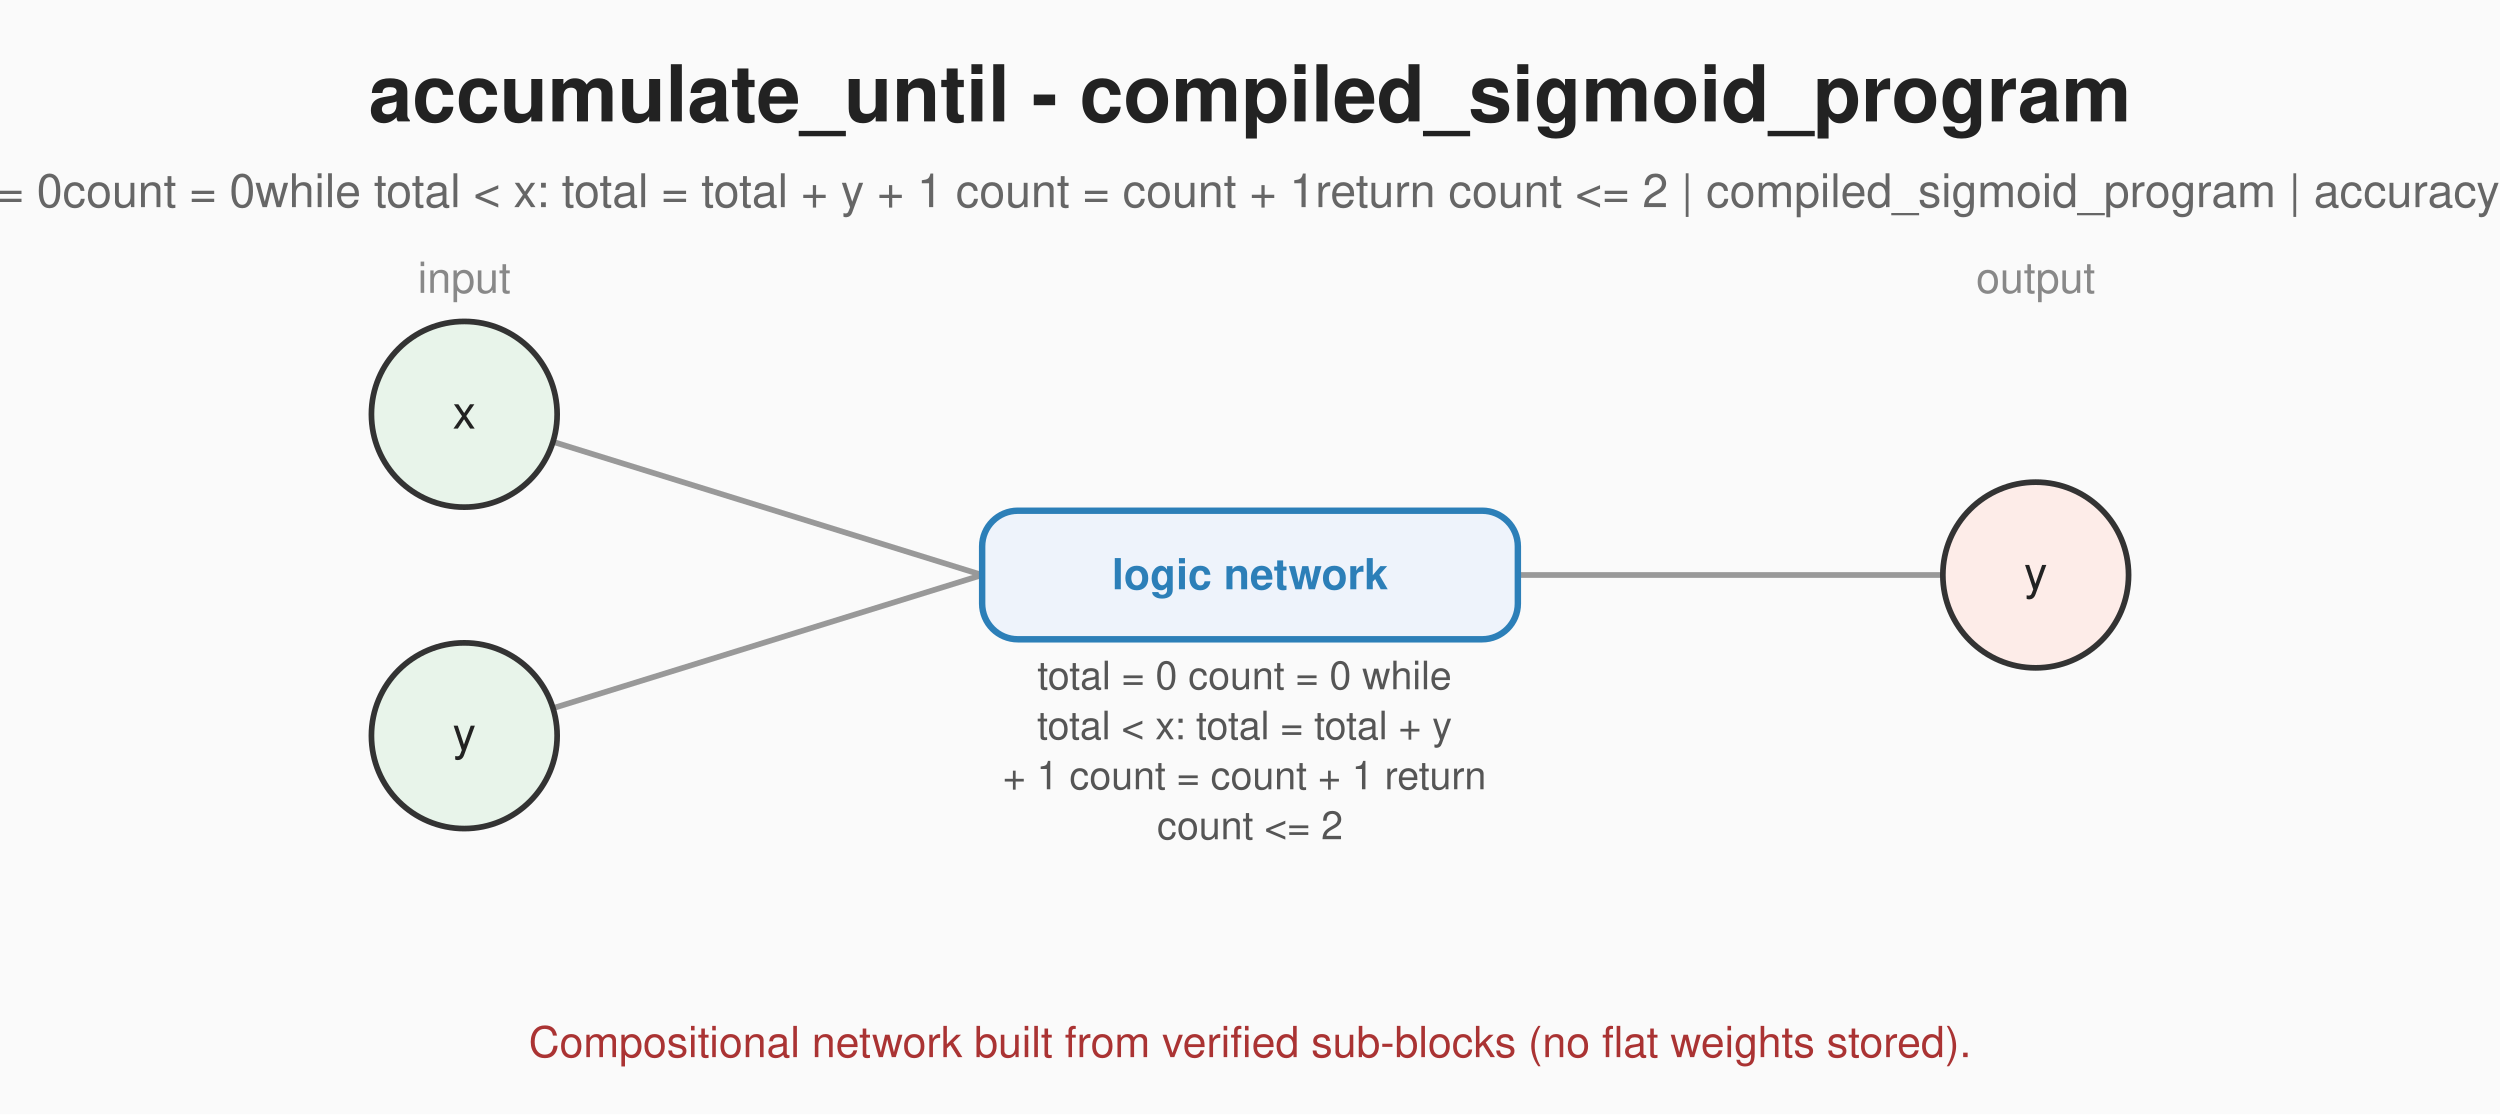
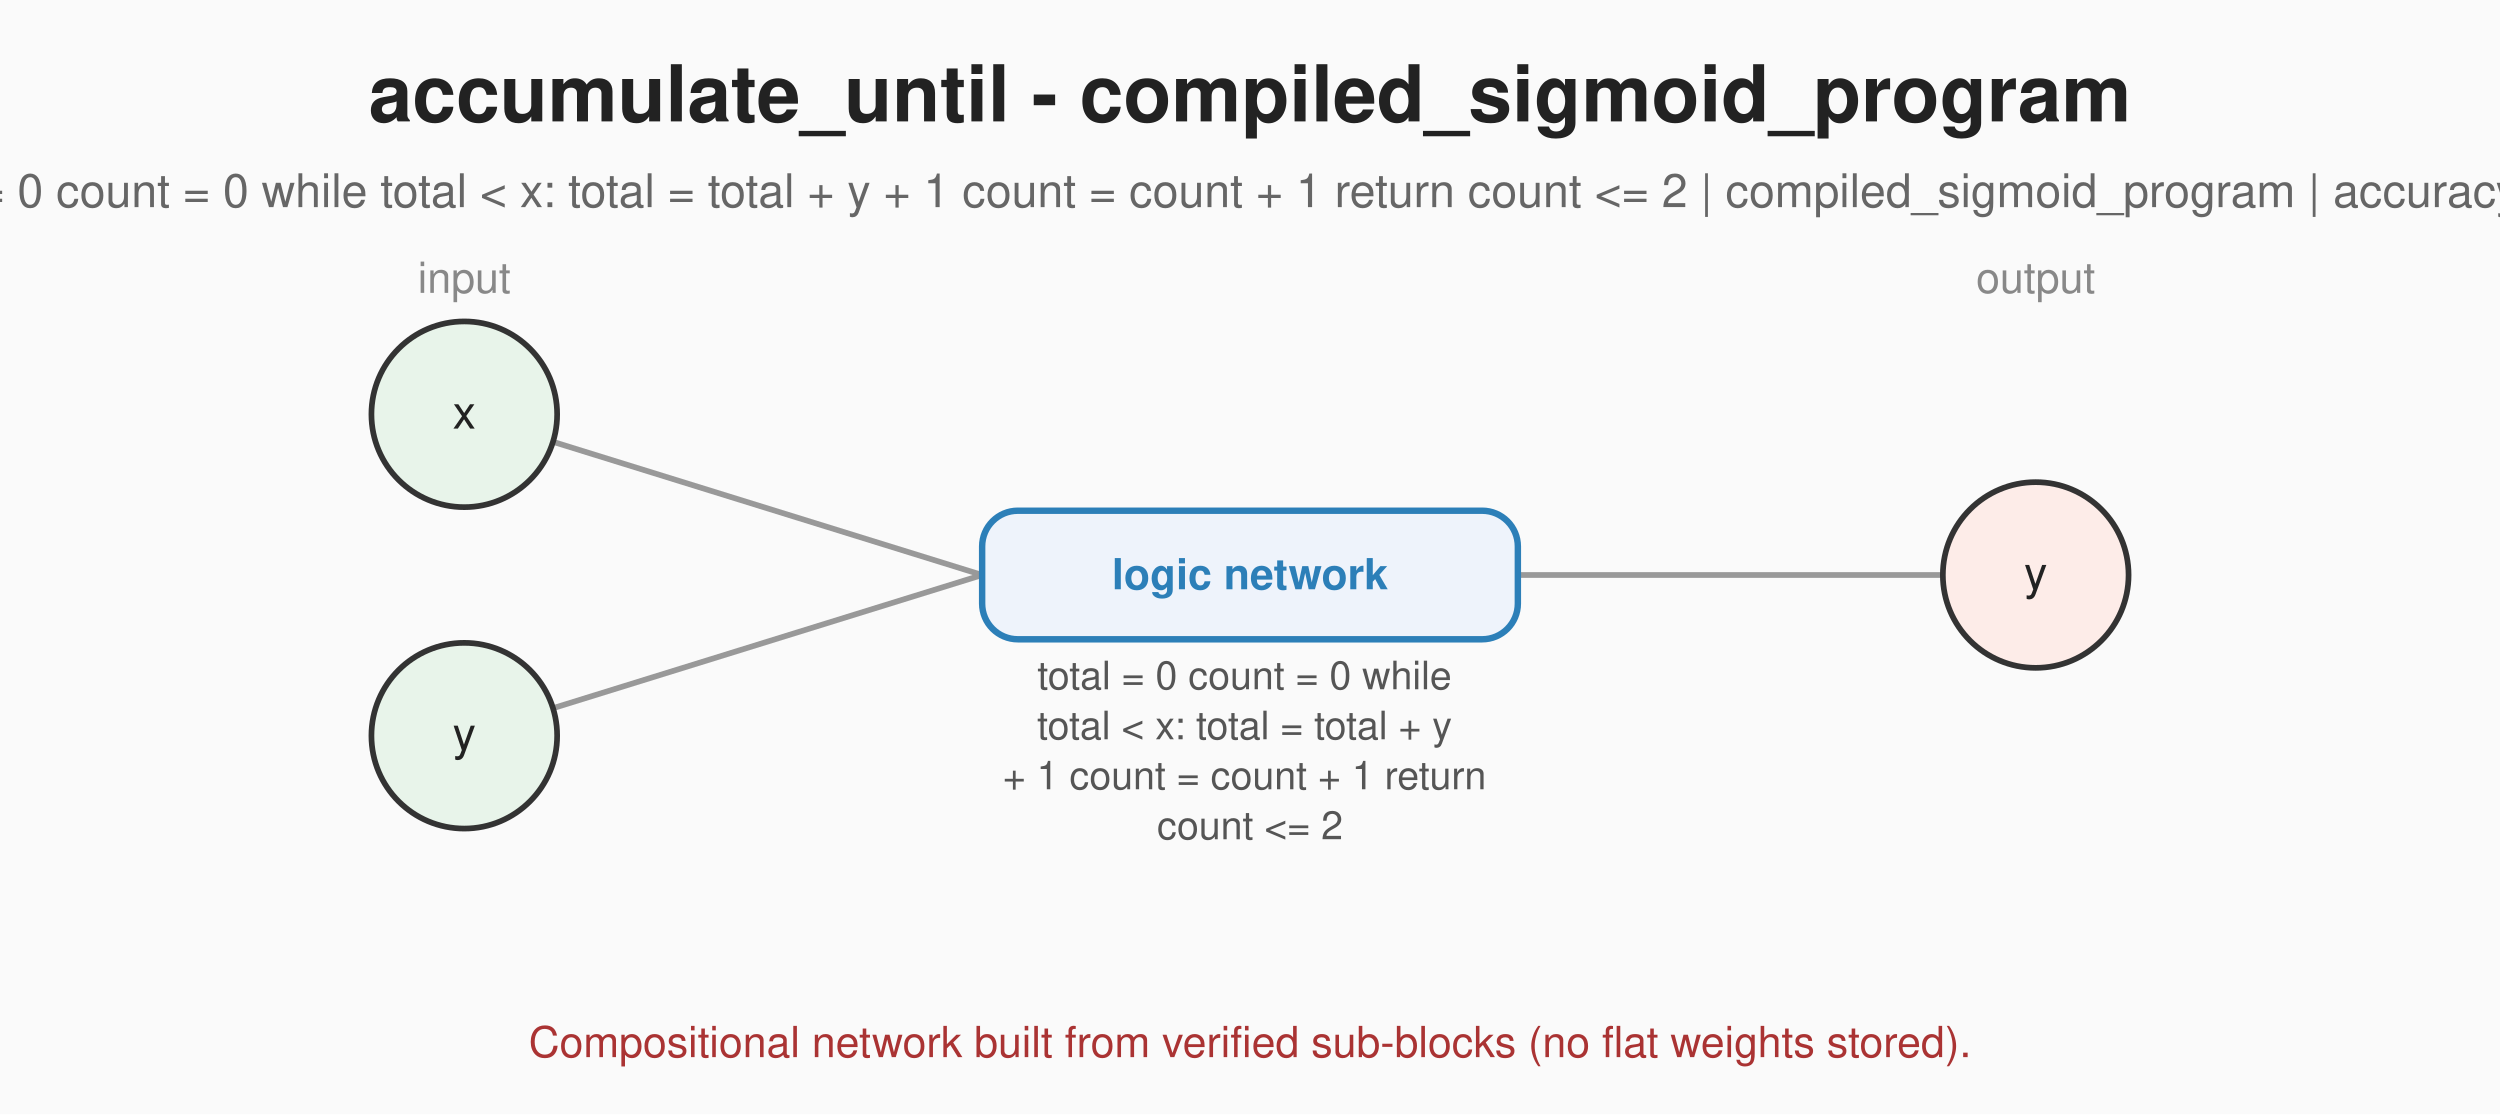
<svg xmlns="http://www.w3.org/2000/svg" width="700" height="312" viewBox="0 0 700 312" font-family="Helvetica, Arial, sans-serif">
  <style type="text/css">
  .edge { cursor: pointer; }
  .edge-line { transition: stroke-width .15s, stroke-opacity .15s; }
  .edge:hover .edge-line { stroke-opacity: 1; stroke-width: 5; }
  .edge .wlabel { transition: opacity .15s; }
  .edge:hover .wlabel rect { stroke-width: 2; }
  .neuron { cursor: pointer; transition: stroke-width .15s; }
  .neuron:hover { stroke-width: 3; }
  .neuron.dim { opacity: .35; }
  .edge.dim .edge-line { opacity: .2; }
  .edge.dim .wlabel { opacity: .25; }
  svg.hide-weights .wlabel { display: none; }
  svg.hide-biases .bias-label { display: none; }
</style>
  <rect width="700" height="312" fill="#fafafa" />
  <text x="350.0" y="34" text-anchor="middle" font-size="22" font-weight="bold" fill="#222">accumulate_until - compiled_sigmoid_program</text>
  <text x="350.0" y="58" text-anchor="middle" font-size="13" fill="#666">
- total = 0
- count = 0
- while total &lt; x:
-     total = total + y + 1
-     count = count + 1
- return count &lt;= 2
-   |  compiled_sigmoid_program  |  accuracy 1.00</text>
+         total = 0
+         count = 0
+         while total &lt; x:
+             total = total + y + 1
+             count = count + 1
+         return count &lt;= 2
+           |  compiled_sigmoid_program  |  accuracy 1.00</text>
  <g id="diagram">
    <line x1="130.0" y1="116.0" x2="275.0" y2="161.0" stroke="#999" stroke-width="1.6" />
    <line x1="130.0" y1="206.0" x2="275.0" y2="161.0" stroke="#999" stroke-width="1.6" />
    <line x1="425.0" y1="161.0" x2="570.0" y2="161.0" stroke="#999" stroke-width="1.6" />
    <rect x="275.0" y="143.0" width="150" height="36" rx="10" fill="#eef3fb" stroke="#2c7fb8" stroke-width="1.8" />
    <text x="350.0" y="165.0" text-anchor="middle" font-size="12" fill="#2c7fb8" font-weight="bold">logic network</text>
    <text x="350.0" y="193.0" text-anchor="middle" font-size="11" fill="#555">
      <tspan x="350.0" dy="0">total = 0 count = 0 while</tspan>
      <tspan x="350.0" dy="14">total &lt; x: total = total + y</tspan>
      <tspan x="350.0" dy="14">+ 1 count = count + 1 return</tspan>
      <tspan x="350.0" dy="14">count &lt;= 2</tspan>
    </text>
    <circle cx="130.0" cy="116.0" r="26" fill="#e8f4ea" stroke="#333333" stroke-width="1.6" />
    <text x="130.0" y="120.0" text-anchor="middle" font-size="13" fill="#222">x</text>
    <circle cx="130.0" cy="206.0" r="26" fill="#e8f4ea" stroke="#333333" stroke-width="1.6" />
    <text x="130.0" y="210.0" text-anchor="middle" font-size="13" fill="#222">y</text>
    <circle cx="570.0" cy="161.0" r="26" fill="#fdece8" stroke="#333333" stroke-width="1.6" />
    <text x="570.0" y="165.0" text-anchor="middle" font-size="13" fill="#222">y</text>
    <text x="130.0" y="82.0" text-anchor="middle" font-size="12" fill="#888">input</text>
    <text x="570.0" y="82.0" text-anchor="middle" font-size="12" fill="#888">output</text>
    <text x="350.0" y="296" text-anchor="middle" font-size="12" fill="#a33">Compositional network built from verified sub-blocks (no flat weights stored).</text>
  </g>
</svg>
